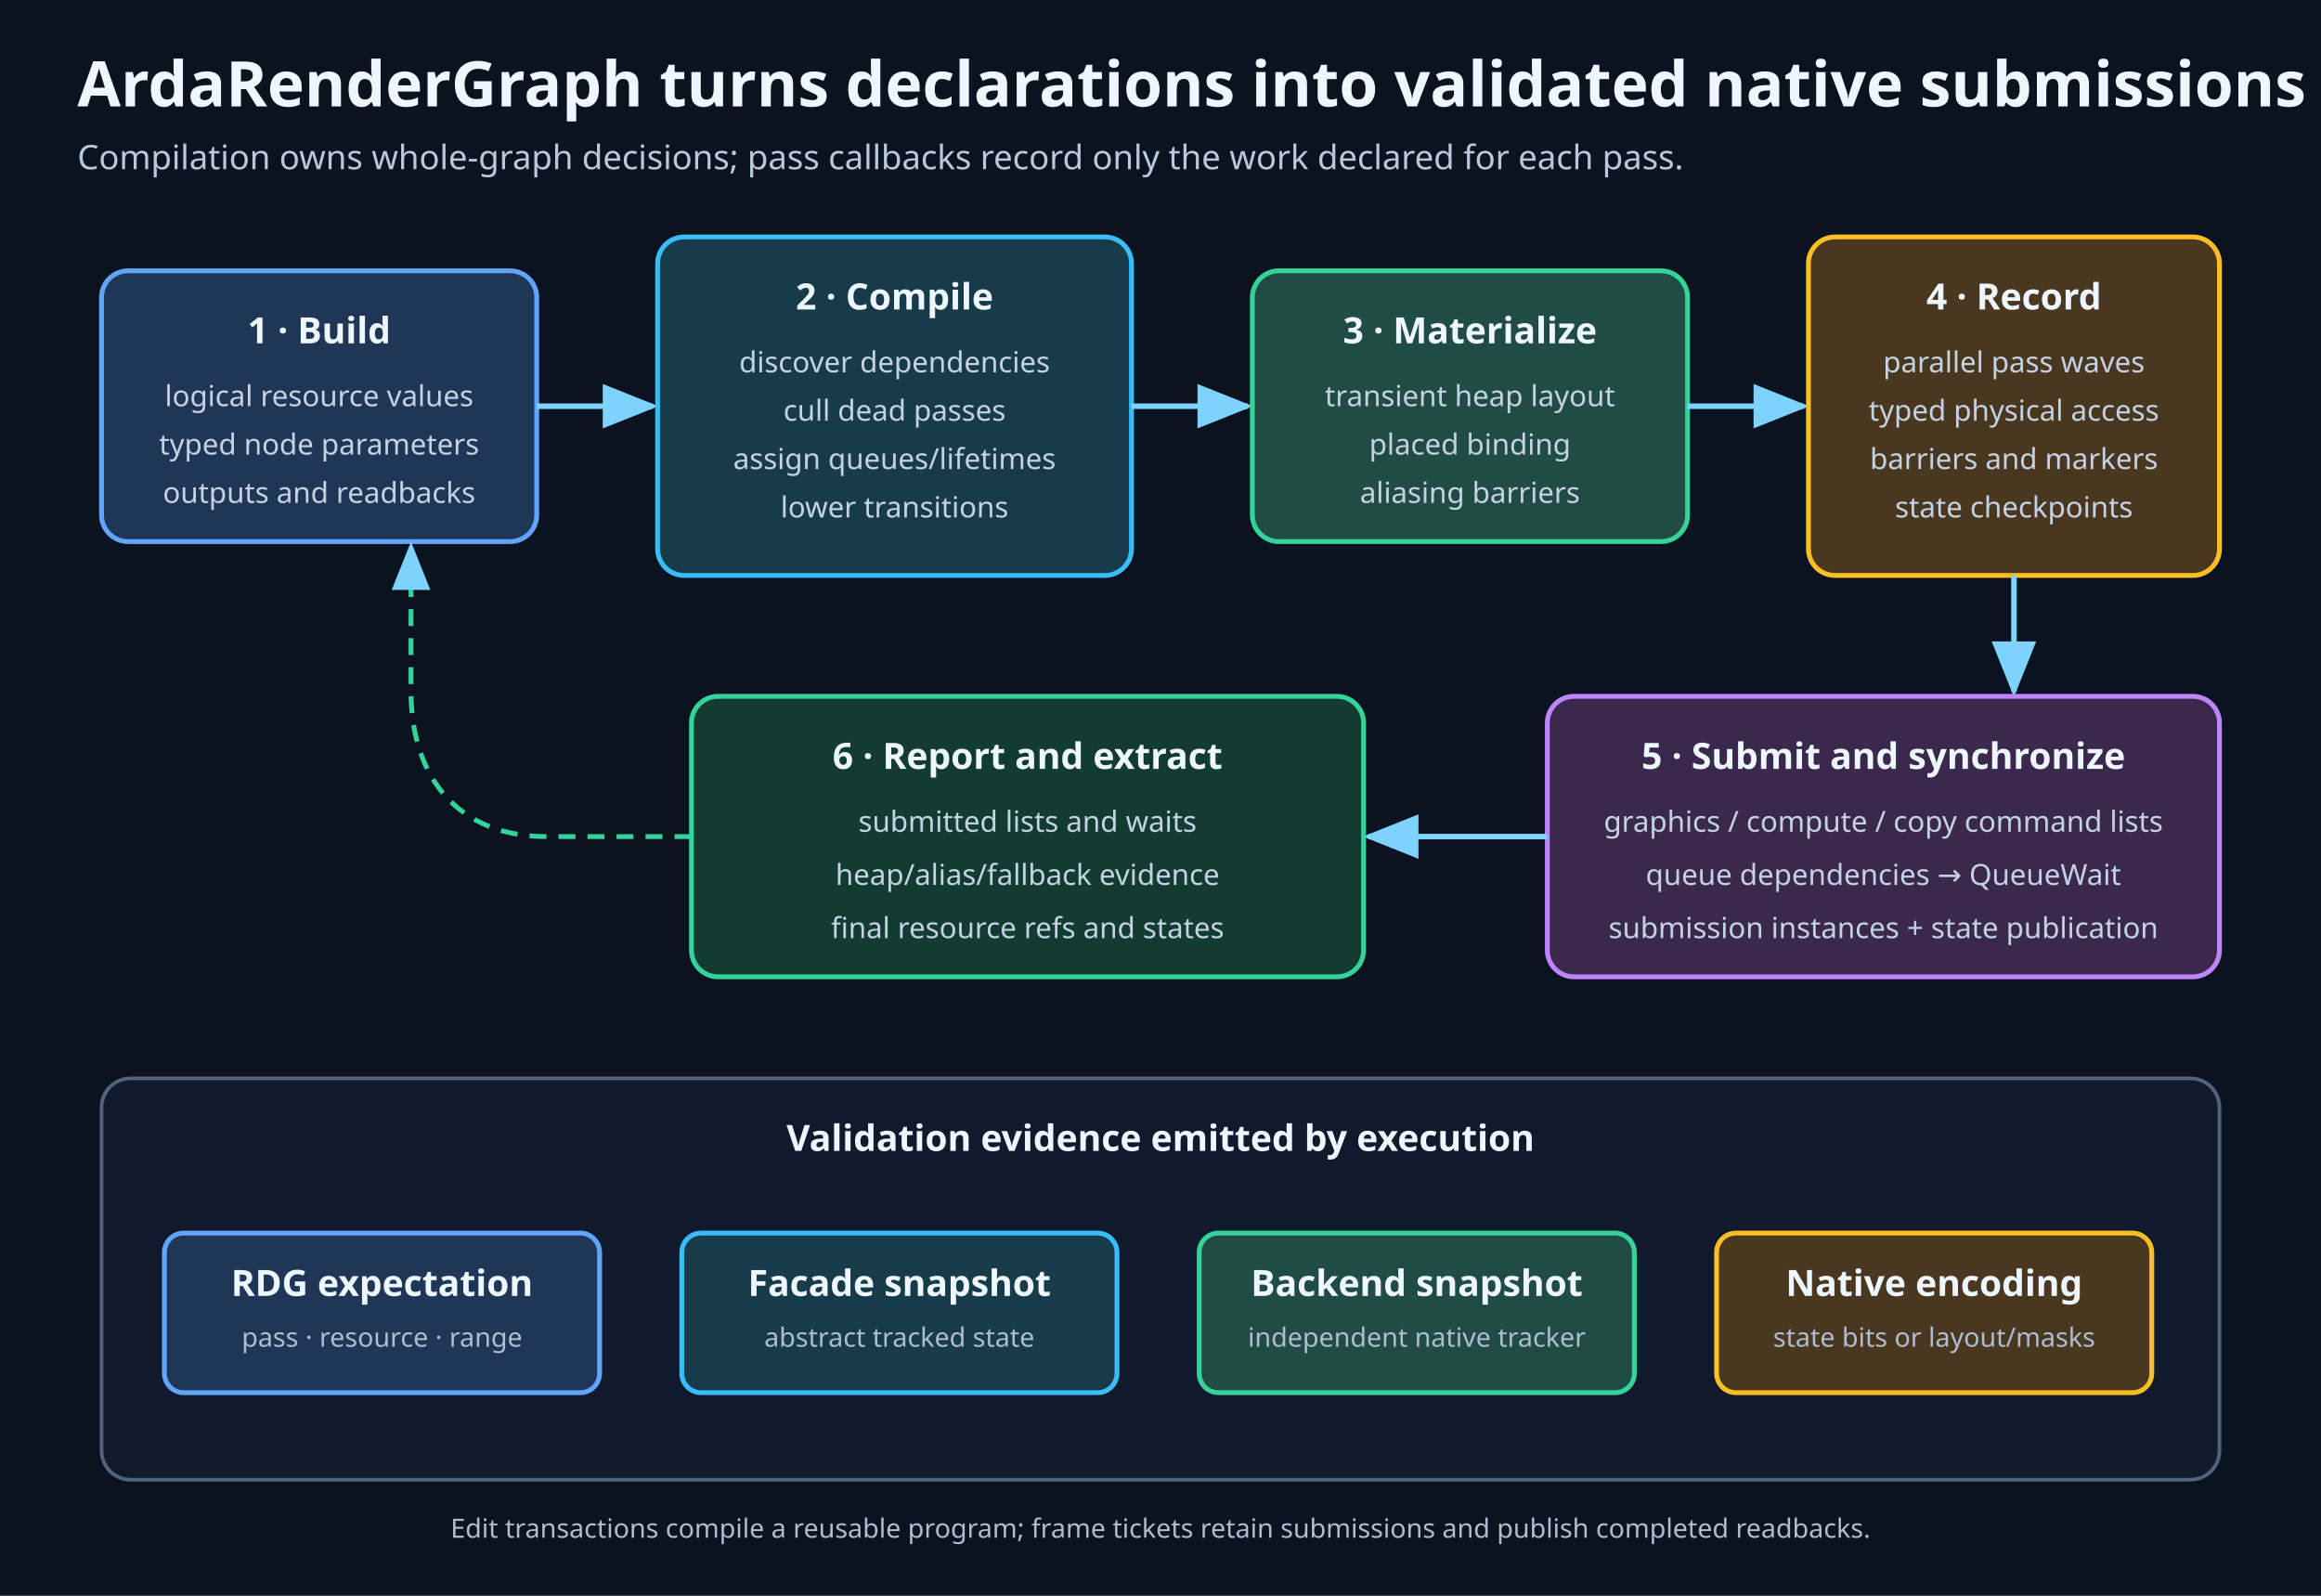
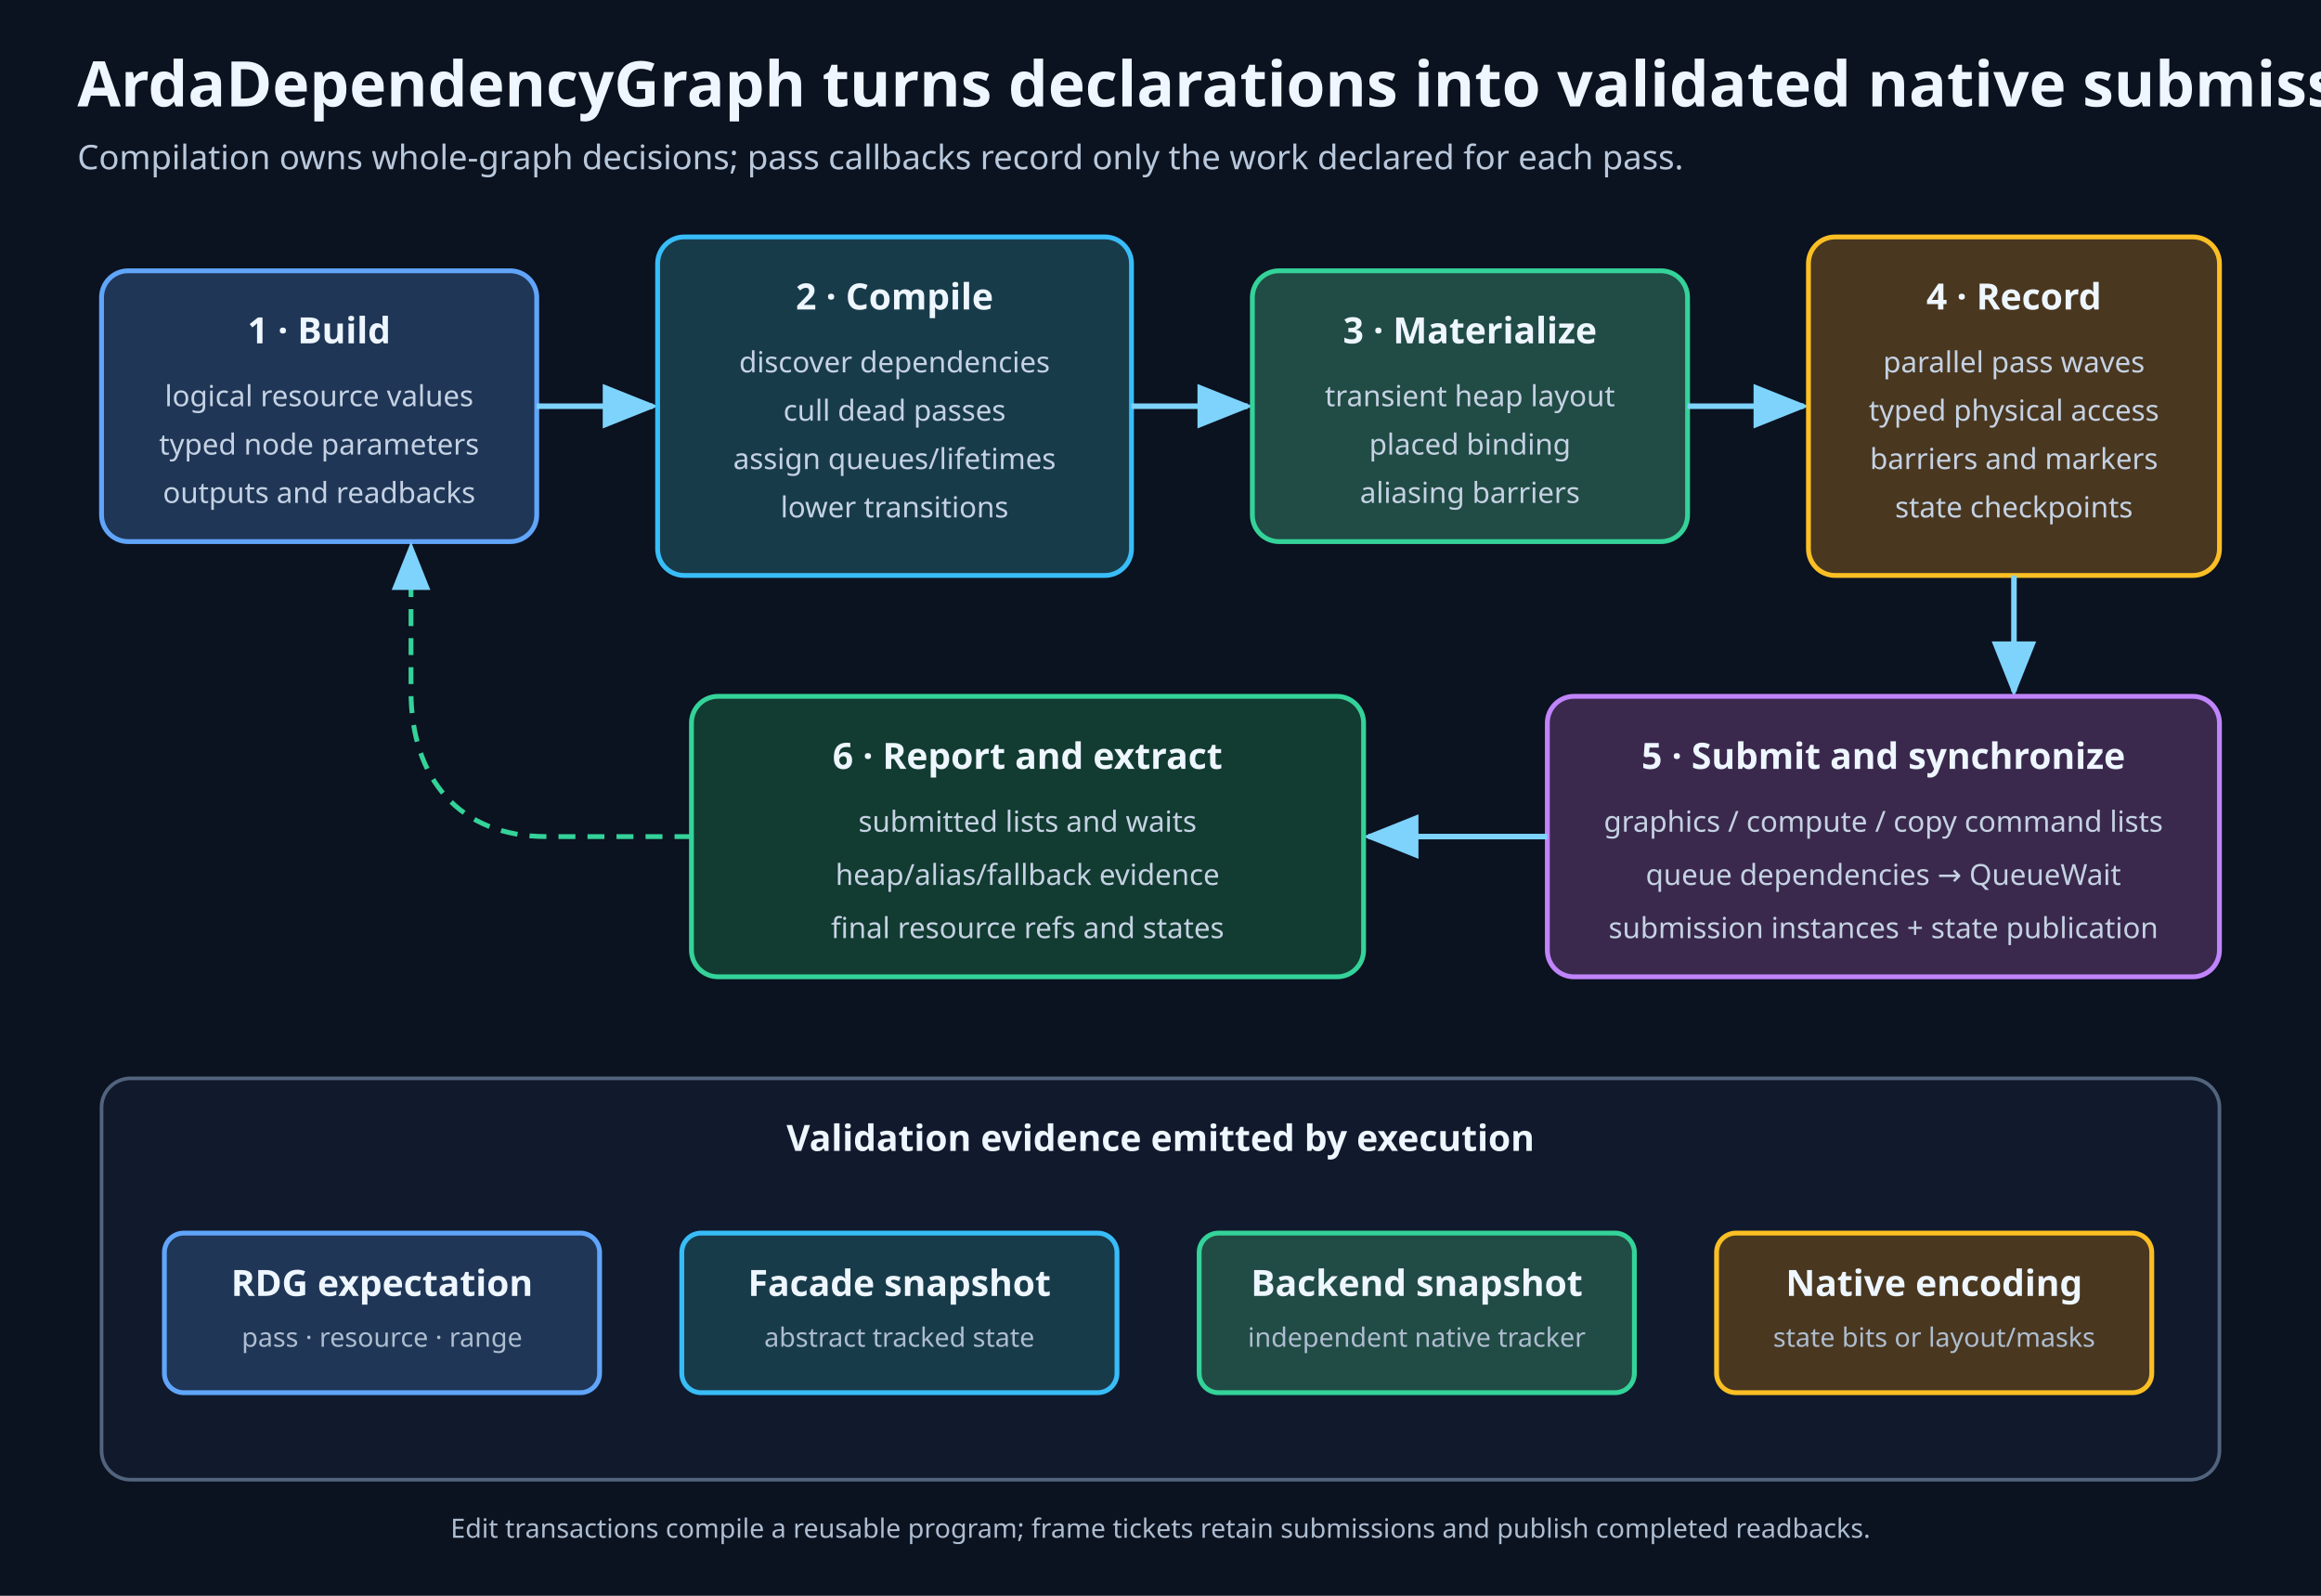
<svg xmlns="http://www.w3.org/2000/svg" width="960" height="660" viewBox="0 0 960 660" role="img" aria-labelledby="rdg-title rdg-desc">
  <defs>
    <marker id="rdg-arrow" markerWidth="10" markerHeight="8" refX="9" refY="4" orient="auto">
      <path d="M0 0 L10 4 L0 8 Z" fill="#7dd3fc" />
    </marker>
    <style>
      .bg{fill:#0b1220}.panel{fill:#101a2c;stroke:#52647d;stroke-width:1.5}.build{fill:#1f3656;stroke:#60a5fa;stroke-width:2}.compile{fill:#183b4a;stroke:#38bdf8;stroke-width:2}.memory{fill:#214b45;stroke:#34d399;stroke-width:2}.record{fill:#493720;stroke:#fbbf24;stroke-width:2}.submit{fill:#3a294d;stroke:#c084fc;stroke-width:2}.result{fill:#123b31;stroke:#34d399;stroke-width:2}.title{font:700 26px system-ui,sans-serif;fill:#eef6ff}.sub{font:14px system-ui,sans-serif;fill:#b9c8db}.label{font:700 15px system-ui,sans-serif;fill:#eef6ff;text-anchor:middle}.small{font:12px system-ui,sans-serif;fill:#c5d2e3;text-anchor:middle}.tiny{font:11px system-ui,sans-serif;fill:#aebdd0;text-anchor:middle}.flow{fill:none;stroke:#7dd3fc;stroke-width:2.3;marker-end:url(#rdg-arrow)}.feedback{fill:none;stroke:#34d399;stroke-width:2;stroke-dasharray:7 5;marker-end:url(#rdg-arrow)}
    </style>
  </defs>
  <rect class="bg" width="960" height="660" />
-   <text class="title" x="32" y="44">ArdaRenderGraph turns declarations into validated native submissions</text>
+   <text class="title" x="32" y="44">ArdaDependencyGraph turns declarations into validated native submissions</text>
  <text class="sub" x="32" y="70">Compilation owns whole-graph decisions; pass callbacks record only the work declared for each pass.</text>
  <rect class="build" x="42" y="112" width="180" height="112" rx="11" />
  <text class="label" x="132" y="142">1 · Build</text>
  <text class="small" x="132" y="168">logical resource values</text>
  <text class="small" x="132" y="188">typed node parameters</text>
  <text class="small" x="132" y="208">outputs and readbacks</text>
  <path class="flow" d="M222 168 H270" />
  <rect class="compile" x="272" y="98" width="196" height="140" rx="11" />
  <text class="label" x="370" y="128">2 · Compile</text>
  <text class="small" x="370" y="154">discover dependencies</text>
  <text class="small" x="370" y="174">cull dead passes</text>
  <text class="small" x="370" y="194">assign queues/lifetimes</text>
  <text class="small" x="370" y="214">lower transitions</text>
  <path class="flow" d="M468 168 H516" />
  <rect class="memory" x="518" y="112" width="180" height="112" rx="11" />
  <text class="label" x="608" y="142">3 · Materialize</text>
  <text class="small" x="608" y="168">transient heap layout</text>
  <text class="small" x="608" y="188">placed binding</text>
  <text class="small" x="608" y="208">aliasing barriers</text>
  <path class="flow" d="M698 168 H746" />
  <rect class="record" x="748" y="98" width="170" height="140" rx="11" />
  <text class="label" x="833" y="128">4 · Record</text>
  <text class="small" x="833" y="154">parallel pass waves</text>
  <text class="small" x="833" y="174">typed physical access</text>
  <text class="small" x="833" y="194">barriers and markers</text>
  <text class="small" x="833" y="214">state checkpoints</text>
  <path class="flow" d="M833 238 V286" />
  <rect class="submit" x="640" y="288" width="278" height="116" rx="11" />
  <text class="label" x="779" y="318">5 · Submit and synchronize</text>
  <text class="small" x="779" y="344">graphics / compute / copy command lists</text>
  <text class="small" x="779" y="366">queue dependencies → QueueWait</text>
  <text class="small" x="779" y="388">submission instances + state publication</text>
  <path class="flow" d="M640 346 H566" />
  <rect class="result" x="286" y="288" width="278" height="116" rx="11" />
  <text class="label" x="425" y="318">6 · Report and extract</text>
  <text class="small" x="425" y="344">submitted lists and waits</text>
  <text class="small" x="425" y="366">heap/alias/fallback evidence</text>
  <text class="small" x="425" y="388">final resource refs and states</text>
  <path class="feedback" d="M286 346 H226 C190 346 170 322 170 286 V226" />
  <rect class="panel" x="42" y="446" width="876" height="166" rx="12" />
  <text class="label" x="480" y="476">Validation evidence emitted by execution</text>
  <rect class="build" x="68" y="510" width="180" height="66" rx="8" />
  <text class="label" x="158" y="536">RDG expectation</text>
  <text class="tiny" x="158" y="557">pass · resource · range</text>
  <rect class="compile" x="282" y="510" width="180" height="66" rx="8" />
  <text class="label" x="372" y="536">Facade snapshot</text>
  <text class="tiny" x="372" y="557">abstract tracked state</text>
  <rect class="memory" x="496" y="510" width="180" height="66" rx="8" />
  <text class="label" x="586" y="536">Backend snapshot</text>
  <text class="tiny" x="586" y="557">independent native tracker</text>
  <rect class="record" x="710" y="510" width="180" height="66" rx="8" />
  <text class="label" x="800" y="536">Native encoding</text>
  <text class="tiny" x="800" y="557">state bits or layout/masks</text>
  <text class="tiny" x="480" y="636">Edit transactions compile a reusable program; frame tickets retain submissions and publish completed readbacks.</text>
</svg>
